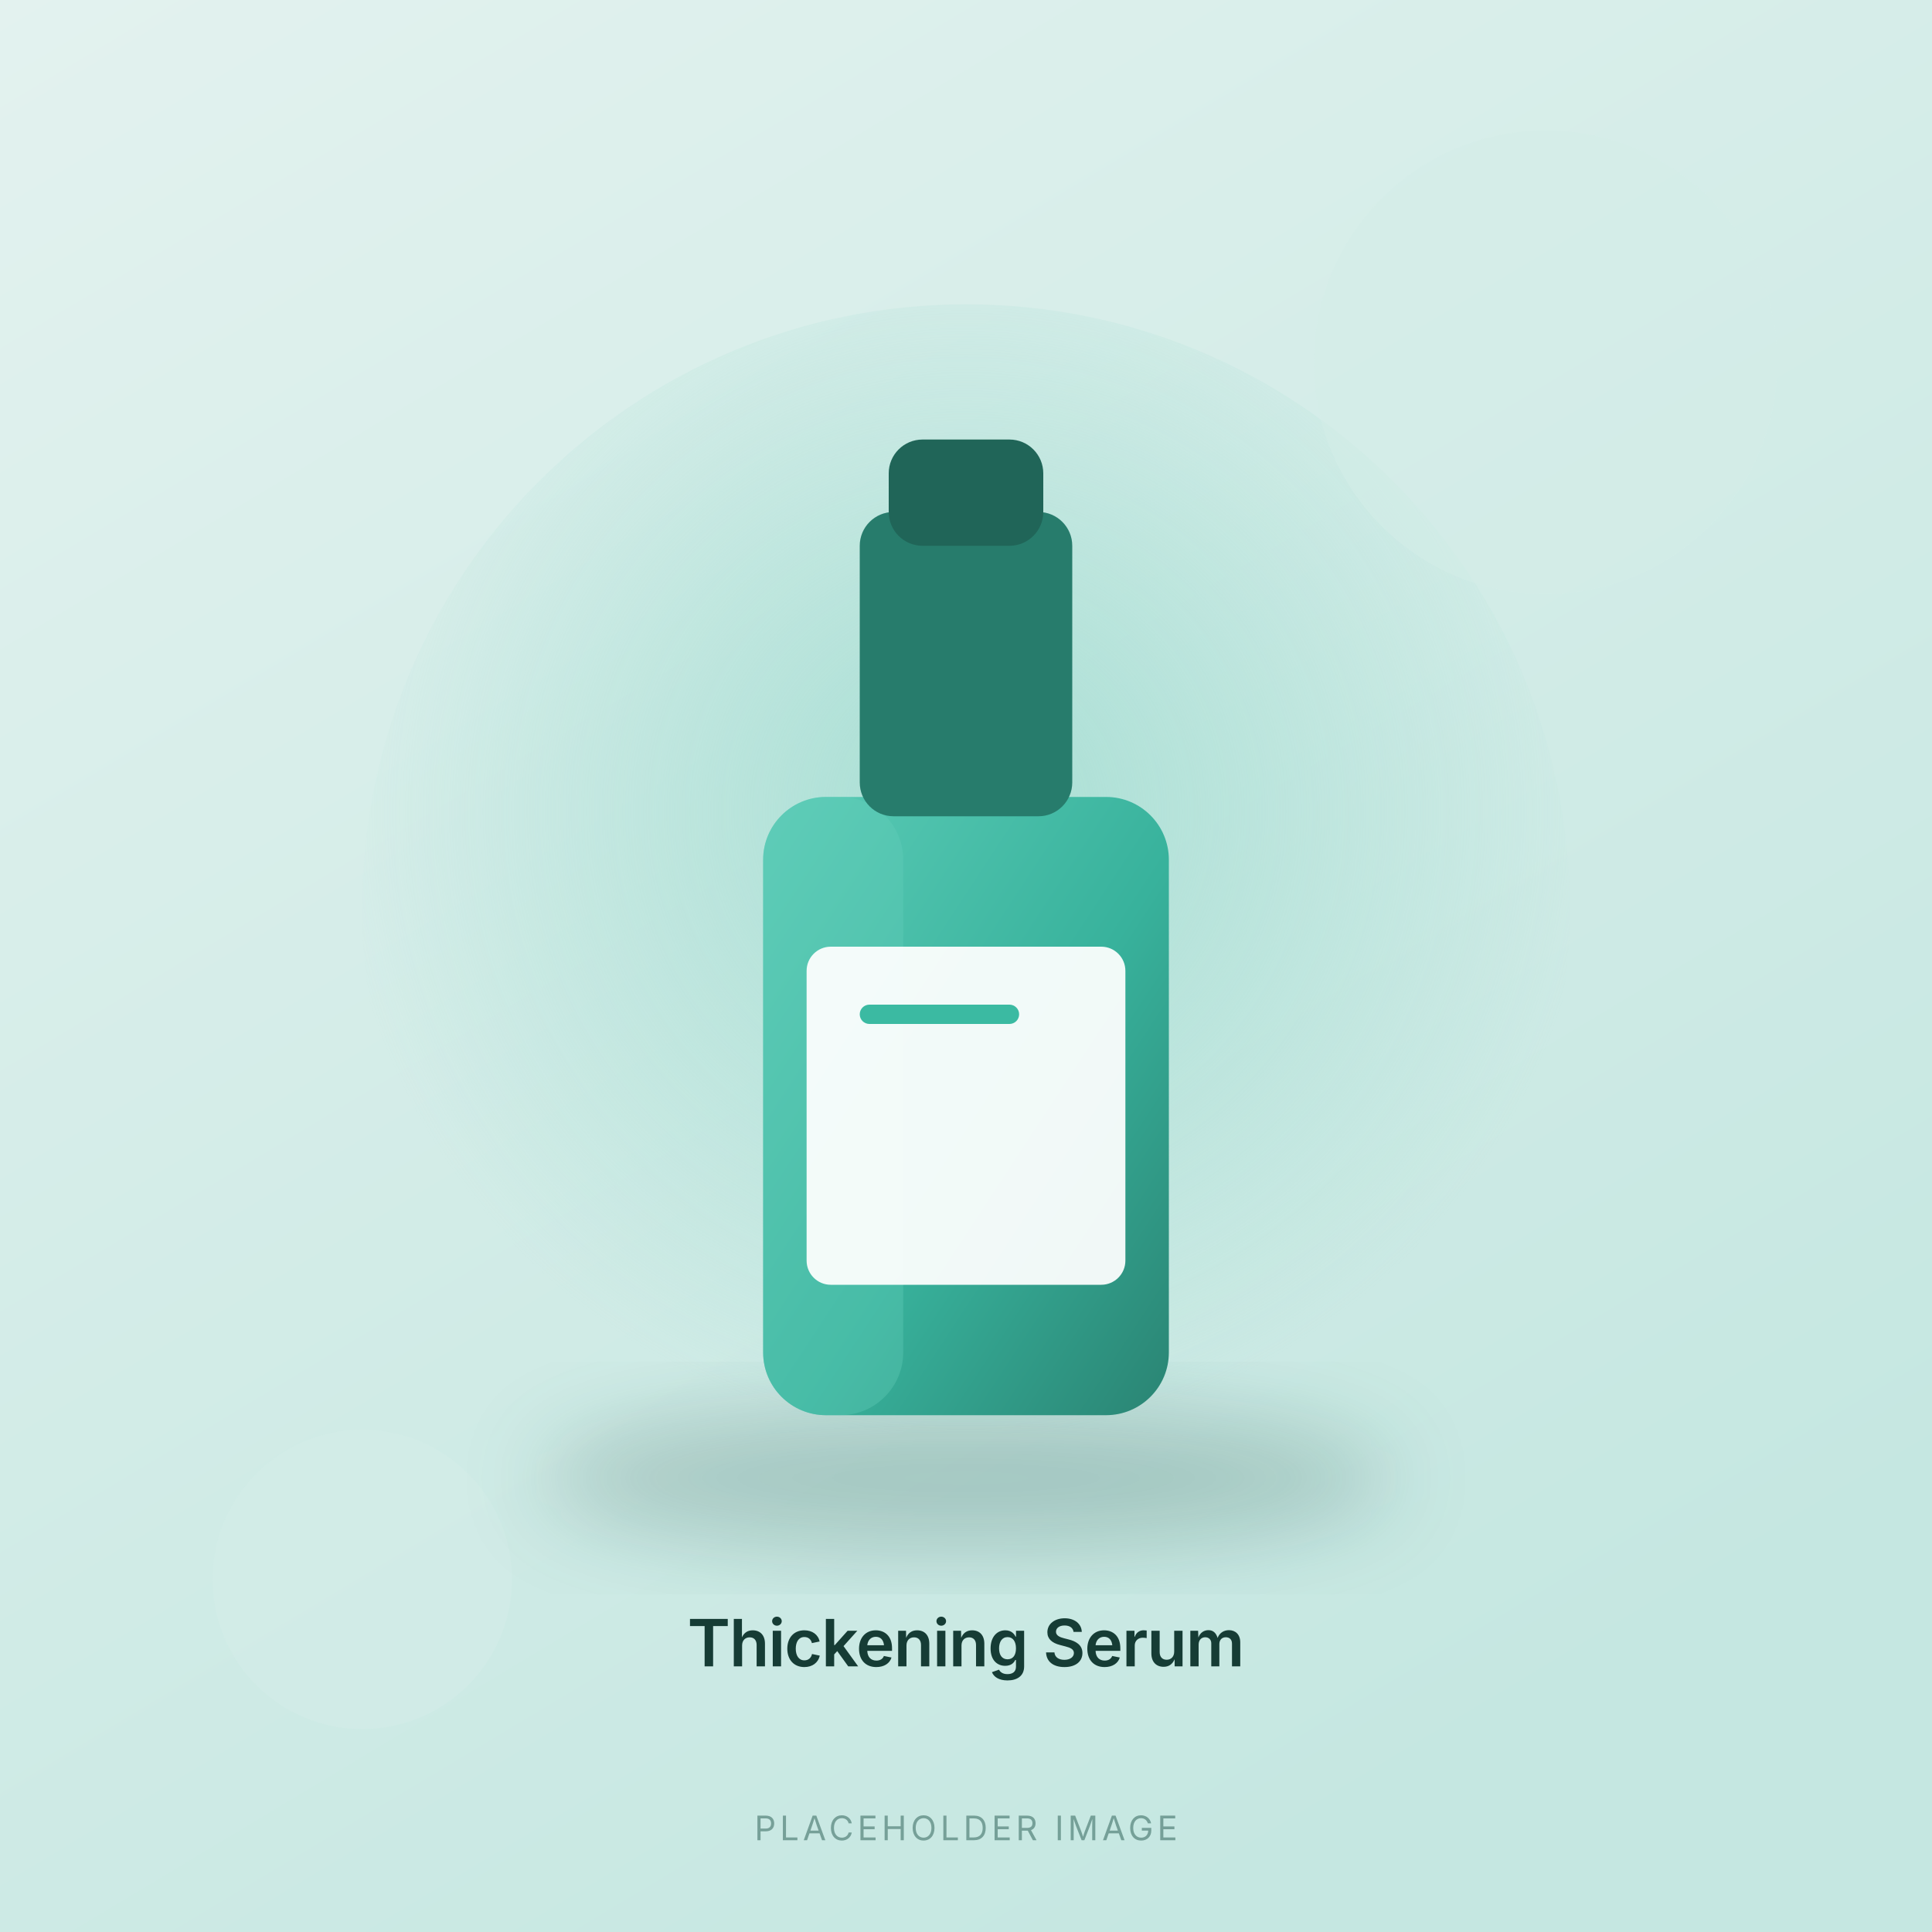
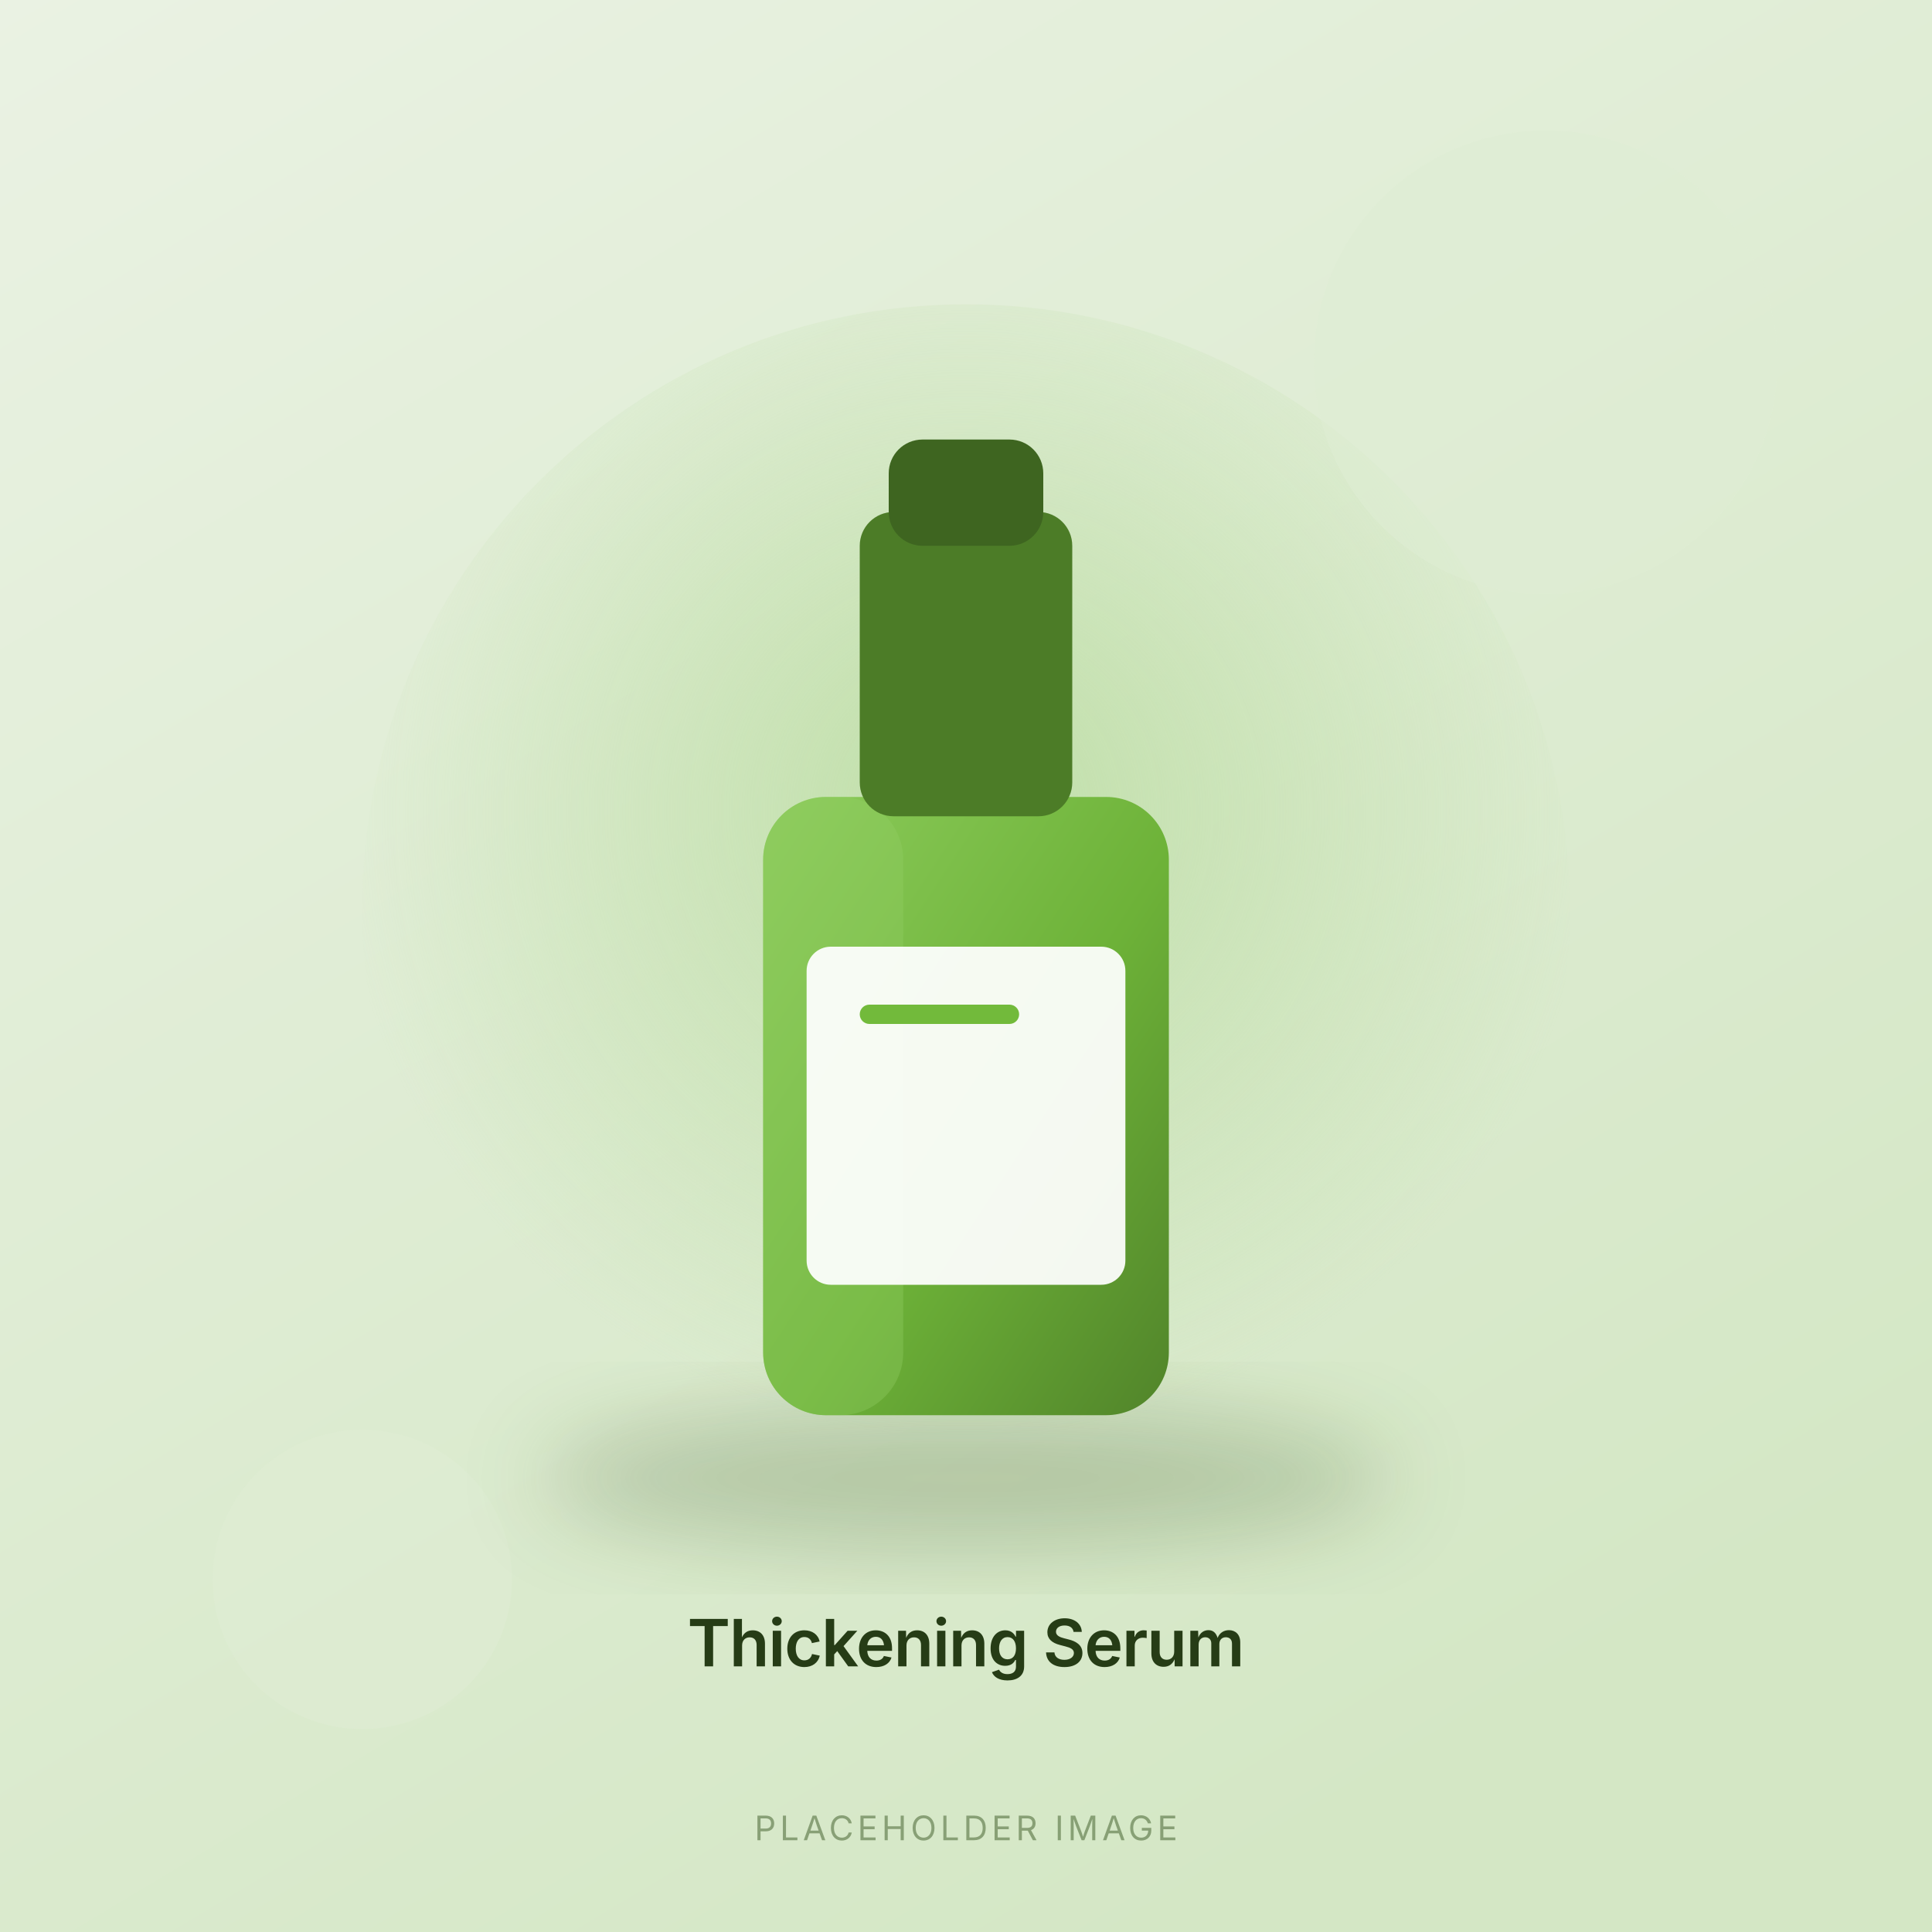
<svg xmlns="http://www.w3.org/2000/svg" viewBox="0 0 800 800" width="800" height="800" role="img" aria-label="Thickening Serum">
  <defs>
    <linearGradient id="bg" x1="0" y1="0" x2="0.6" y2="1">
-       <stop offset="0%" stop-color="hsl(168.8 38% 92%)" />
-       <stop offset="100%" stop-color="hsl(168.8 42% 84%)" />
+       <stop offset="0%" stop-color="hsl(93.982 38% 92%)" />
+       <stop offset="100%" stop-color="hsl(93.982 42% 84%)" />
    </linearGradient>
    <linearGradient id="body" x1="0" y1="0" x2="1" y2="1">
-       <stop offset="0%" stop-color="hsl(168.8 52% 58%)" />
-       <stop offset="55%" stop-color="hsl(168.8 52% 46%)" />
-       <stop offset="100%" stop-color="hsl(168.8 52% 34%)" />
+       <stop offset="0%" stop-color="hsl(93.982 52% 58%)" />
+       <stop offset="55%" stop-color="hsl(93.982 52% 46%)" />
+       <stop offset="100%" stop-color="hsl(93.982 52% 34%)" />
    </linearGradient>
    <radialGradient id="halo" cx="50%" cy="42%" r="52%">
-       <stop offset="0%" stop-color="hsl(168.8 46% 76%)" stop-opacity="0.95" />
-       <stop offset="100%" stop-color="hsl(168.8 46% 76%)" stop-opacity="0" />
+       <stop offset="0%" stop-color="hsl(93.982 46% 76%)" stop-opacity="0.95" />
+       <stop offset="100%" stop-color="hsl(93.982 46% 76%)" stop-opacity="0" />
    </radialGradient>
    <filter id="soft" x="-30%" y="-30%" width="160%" height="160%">
      <feGaussianBlur stdDeviation="18" />
    </filter>
  </defs>
  <rect width="800" height="800" fill="url(#bg)" />
  <circle cx="400" cy="376" r="250" fill="url(#halo)" />
-   <circle cx="640" cy="150" r="96" fill="hsl(168.8 40% 88%)" opacity="0.55" />
-   <circle cx="150" cy="654" r="62" fill="hsl(168.8 40% 88%)" opacity="0.45" />
-   <ellipse cx="400" cy="612" rx="176" ry="30" fill="hsl(168.8 52% 20%)" opacity="0.22" filter="url(#soft)" />
+   <circle cx="640" cy="150" r="96" fill="hsl(93.982 40% 88%)" opacity="0.55" />
+   <circle cx="150" cy="654" r="62" fill="hsl(93.982 40% 88%)" opacity="0.45" />
+   <ellipse cx="400" cy="612" rx="176" ry="30" fill="hsl(93.982 52% 20%)" opacity="0.22" filter="url(#soft)" />
  <rect x="316" y="330" width="168" height="256" rx="26" fill="url(#body)" />
-   <rect x="316" y="330" width="58" height="256" rx="26" fill="hsl(168.8 52% 60%)" opacity="0.35" />
-   <rect x="356" y="212" width="88" height="126" rx="14" fill="hsl(168.8 52% 32%)" />
-   <rect x="368" y="182" width="64" height="44" rx="14" fill="hsl(168.8 52% 26%)" />
+   <rect x="316" y="330" width="58" height="256" rx="26" fill="hsl(93.982 52% 60%)" opacity="0.35" />
+   <rect x="356" y="212" width="88" height="126" rx="14" fill="hsl(93.982 52% 32%)" />
+   <rect x="368" y="182" width="64" height="44" rx="14" fill="hsl(93.982 52% 26%)" />
  <rect x="334" y="392" width="132" height="140" rx="10" fill="#fff" opacity="0.93" />
-   <rect x="356" y="416" width="66" height="8" rx="4" fill="hsl(168.8 52% 48%)" />
-   <text x="400" y="690" text-anchor="middle" font-family="system-ui, -apple-system, 'Segoe UI', sans-serif" font-size="27" font-weight="600" letter-spacing="-0.4" fill="hsl(168.8 46% 16%)">Thickening Serum</text>
-   <text x="400" y="762" text-anchor="middle" font-family="system-ui, -apple-system, 'Segoe UI', sans-serif" font-size="14" letter-spacing="1.6" fill="hsl(168.8 42% 24%)" opacity="0.5">PLACEHOLDER IMAGE</text>
+   <rect x="356" y="416" width="66" height="8" rx="4" fill="hsl(93.982 52% 48%)" />
+   <text x="400" y="690" text-anchor="middle" font-family="system-ui, -apple-system, 'Segoe UI', sans-serif" font-size="27" font-weight="600" letter-spacing="-0.4" fill="hsl(93.982 46% 16%)">Thickening Serum</text>
+   <text x="400" y="762" text-anchor="middle" font-family="system-ui, -apple-system, 'Segoe UI', sans-serif" font-size="14" letter-spacing="1.6" fill="hsl(93.982 42% 24%)" opacity="0.5">PLACEHOLDER IMAGE</text>
</svg>
